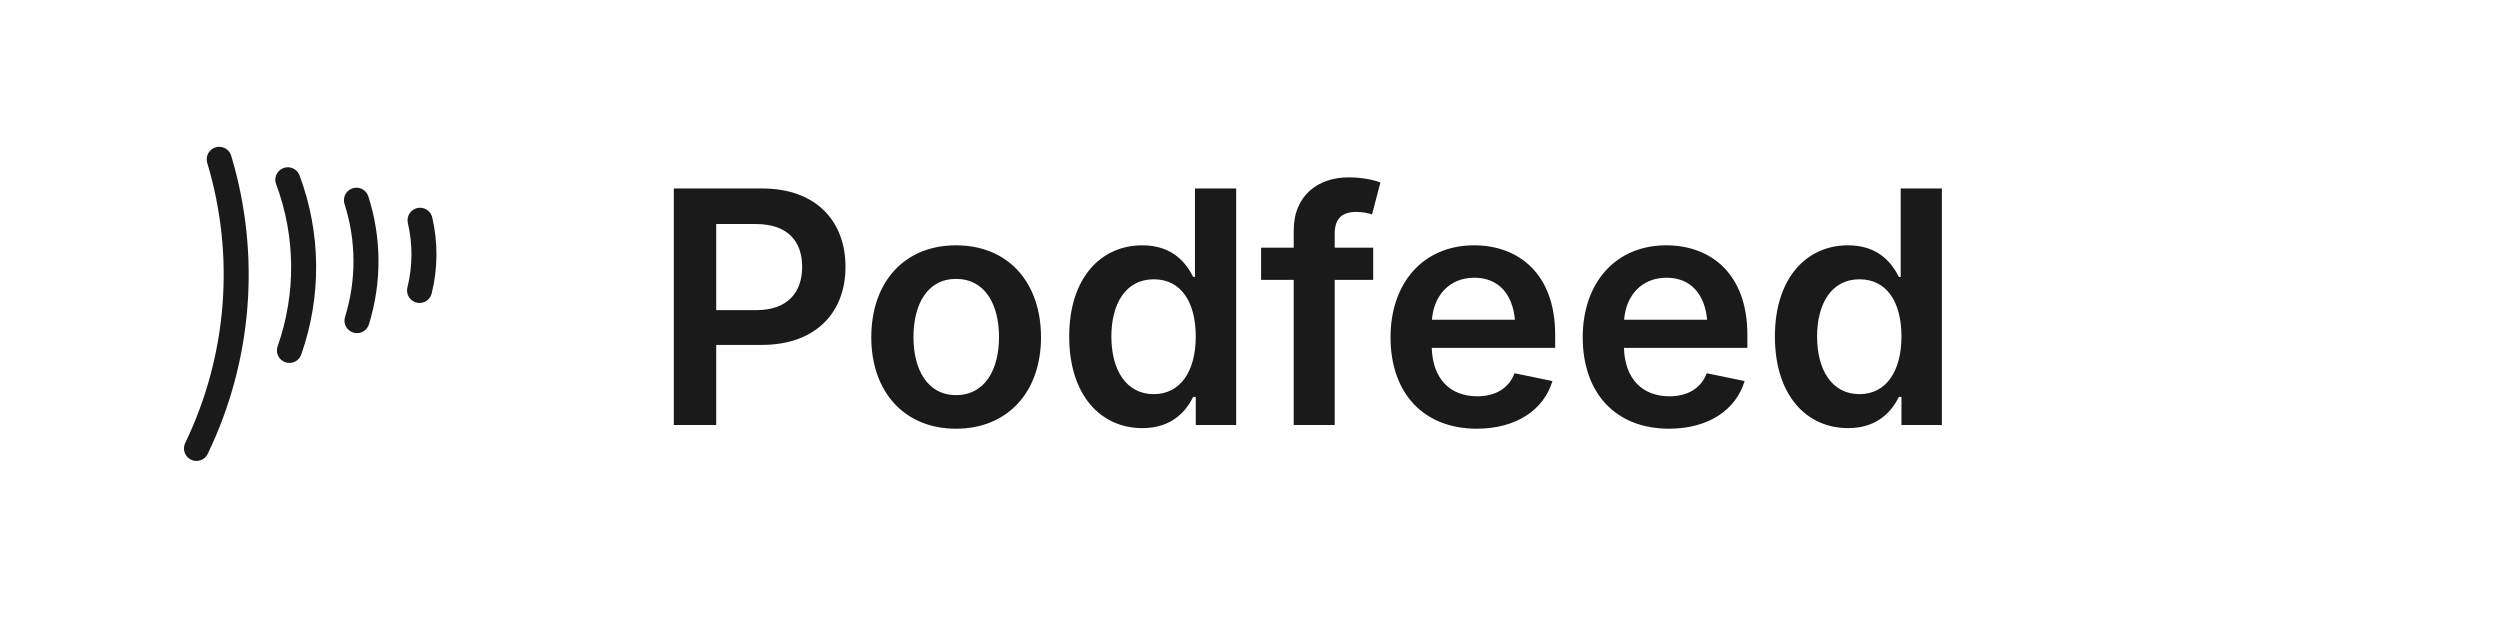
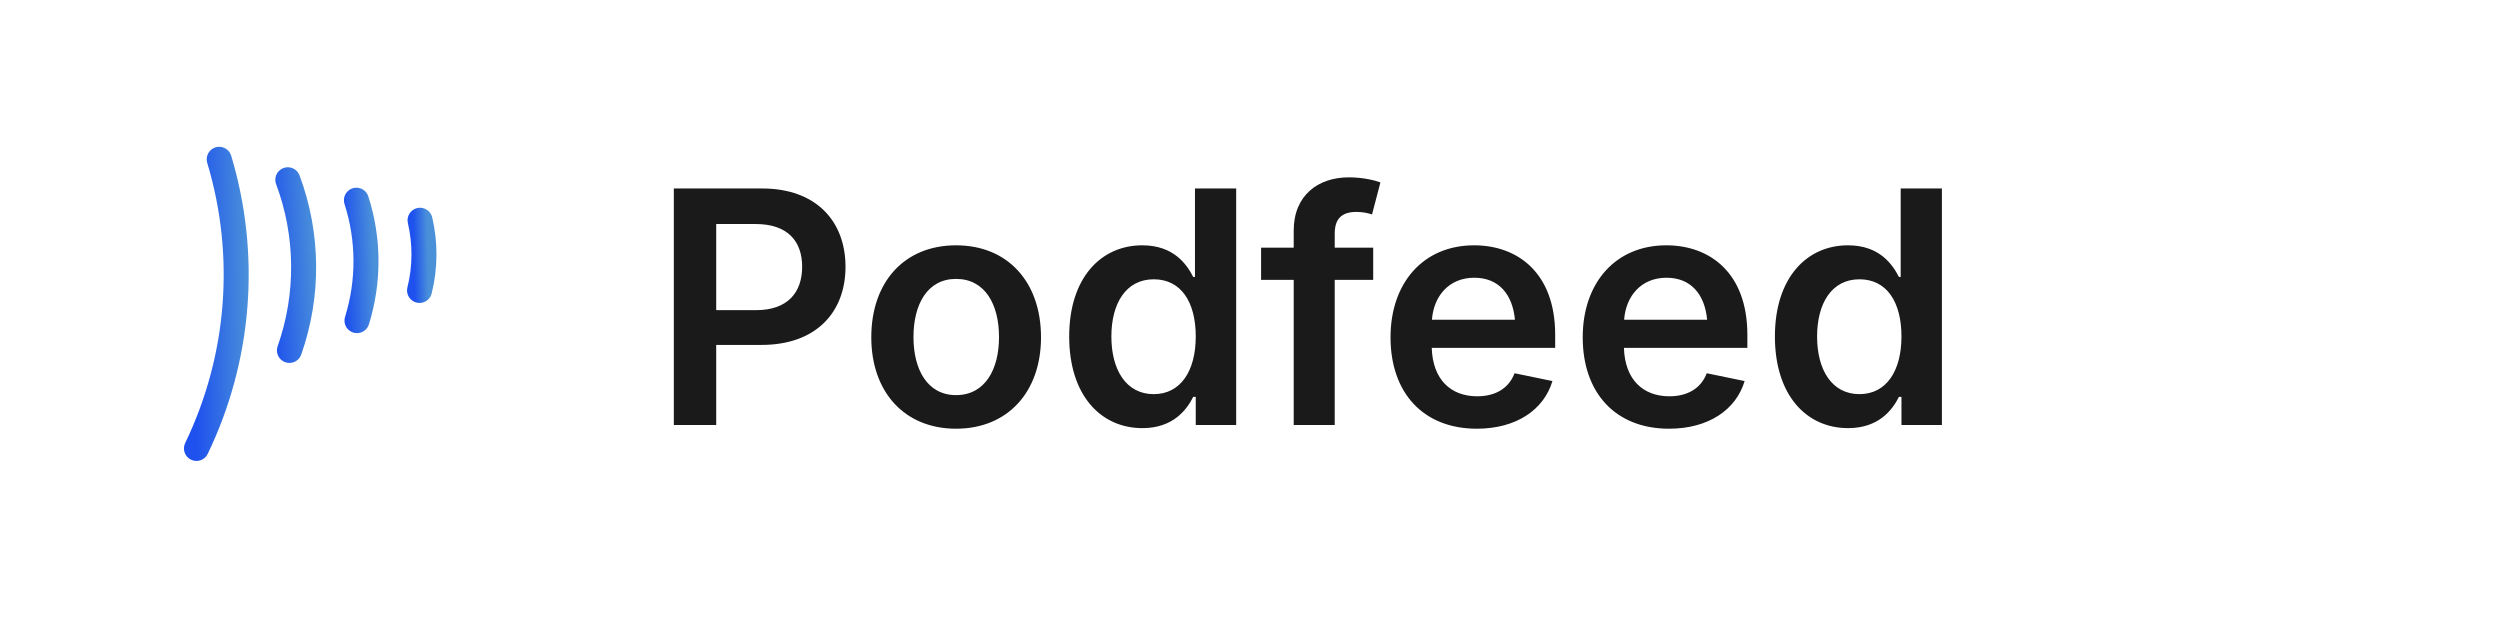
<svg xmlns="http://www.w3.org/2000/svg" viewBox="0 0 200 50" width="200" height="50">
+   <defs>
+     <linearGradient id="iconGradient" x1="0%" y1="100%" x2="100%" y2="0%">
+       <stop offset="0%" stop-color="#1E51EE" />
+       <stop offset="100%" stop-color="#4A90D9" />
+     </linearGradient>
+   </defs>
  <g transform="translate(5, 5) scale(0.4)">
    <g transform="translate(1, 0) rotate(4.5, 50, 50)">
-       <path d="M28,21 A 80,80 0 0,1 28,79" stroke="#1A1A1A" stroke-width="5" stroke-linecap="round" fill="none" />
-       <path d="M42,24 A 50,50 0 0,1 45,58" stroke="#1A1A1A" stroke-width="5" stroke-linecap="round" fill="none" />
-       <path d="M56,27 A 40,40 0 0,1 58,51" stroke="#1A1A1A" stroke-width="5" stroke-linecap="round" fill="none" />
-       <path d="M69,30 A 30,30 0 0,1 70,44" stroke="#1A1A1A" stroke-width="5" stroke-linecap="round" fill="none" />
+       <path d="M28,21 A 80,80 0 0,1 28,79" stroke="url(#iconGradient)" stroke-width="5" stroke-linecap="round" fill="none" />
+       <path d="M42,24 A 50,50 0 0,1 45,58" stroke="url(#iconGradient)" stroke-width="5" stroke-linecap="round" fill="none" />
+       <path d="M56,27 A 40,40 0 0,1 58,51" stroke="url(#iconGradient)" stroke-width="5" stroke-linecap="round" fill="none" />
+       <path d="M69,30 A 30,30 0 0,1 70,44" stroke="url(#iconGradient)" stroke-width="5" stroke-linecap="round" fill="none" />
    </g>
  </g>
  <text x="52" y="34" font-family="Inter, -apple-system, BlinkMacSystemFont, 'Segoe UI', Roboto, sans-serif" font-size="26" font-weight="600" fill="#1A1A1A">Podfeed</text>
</svg>
